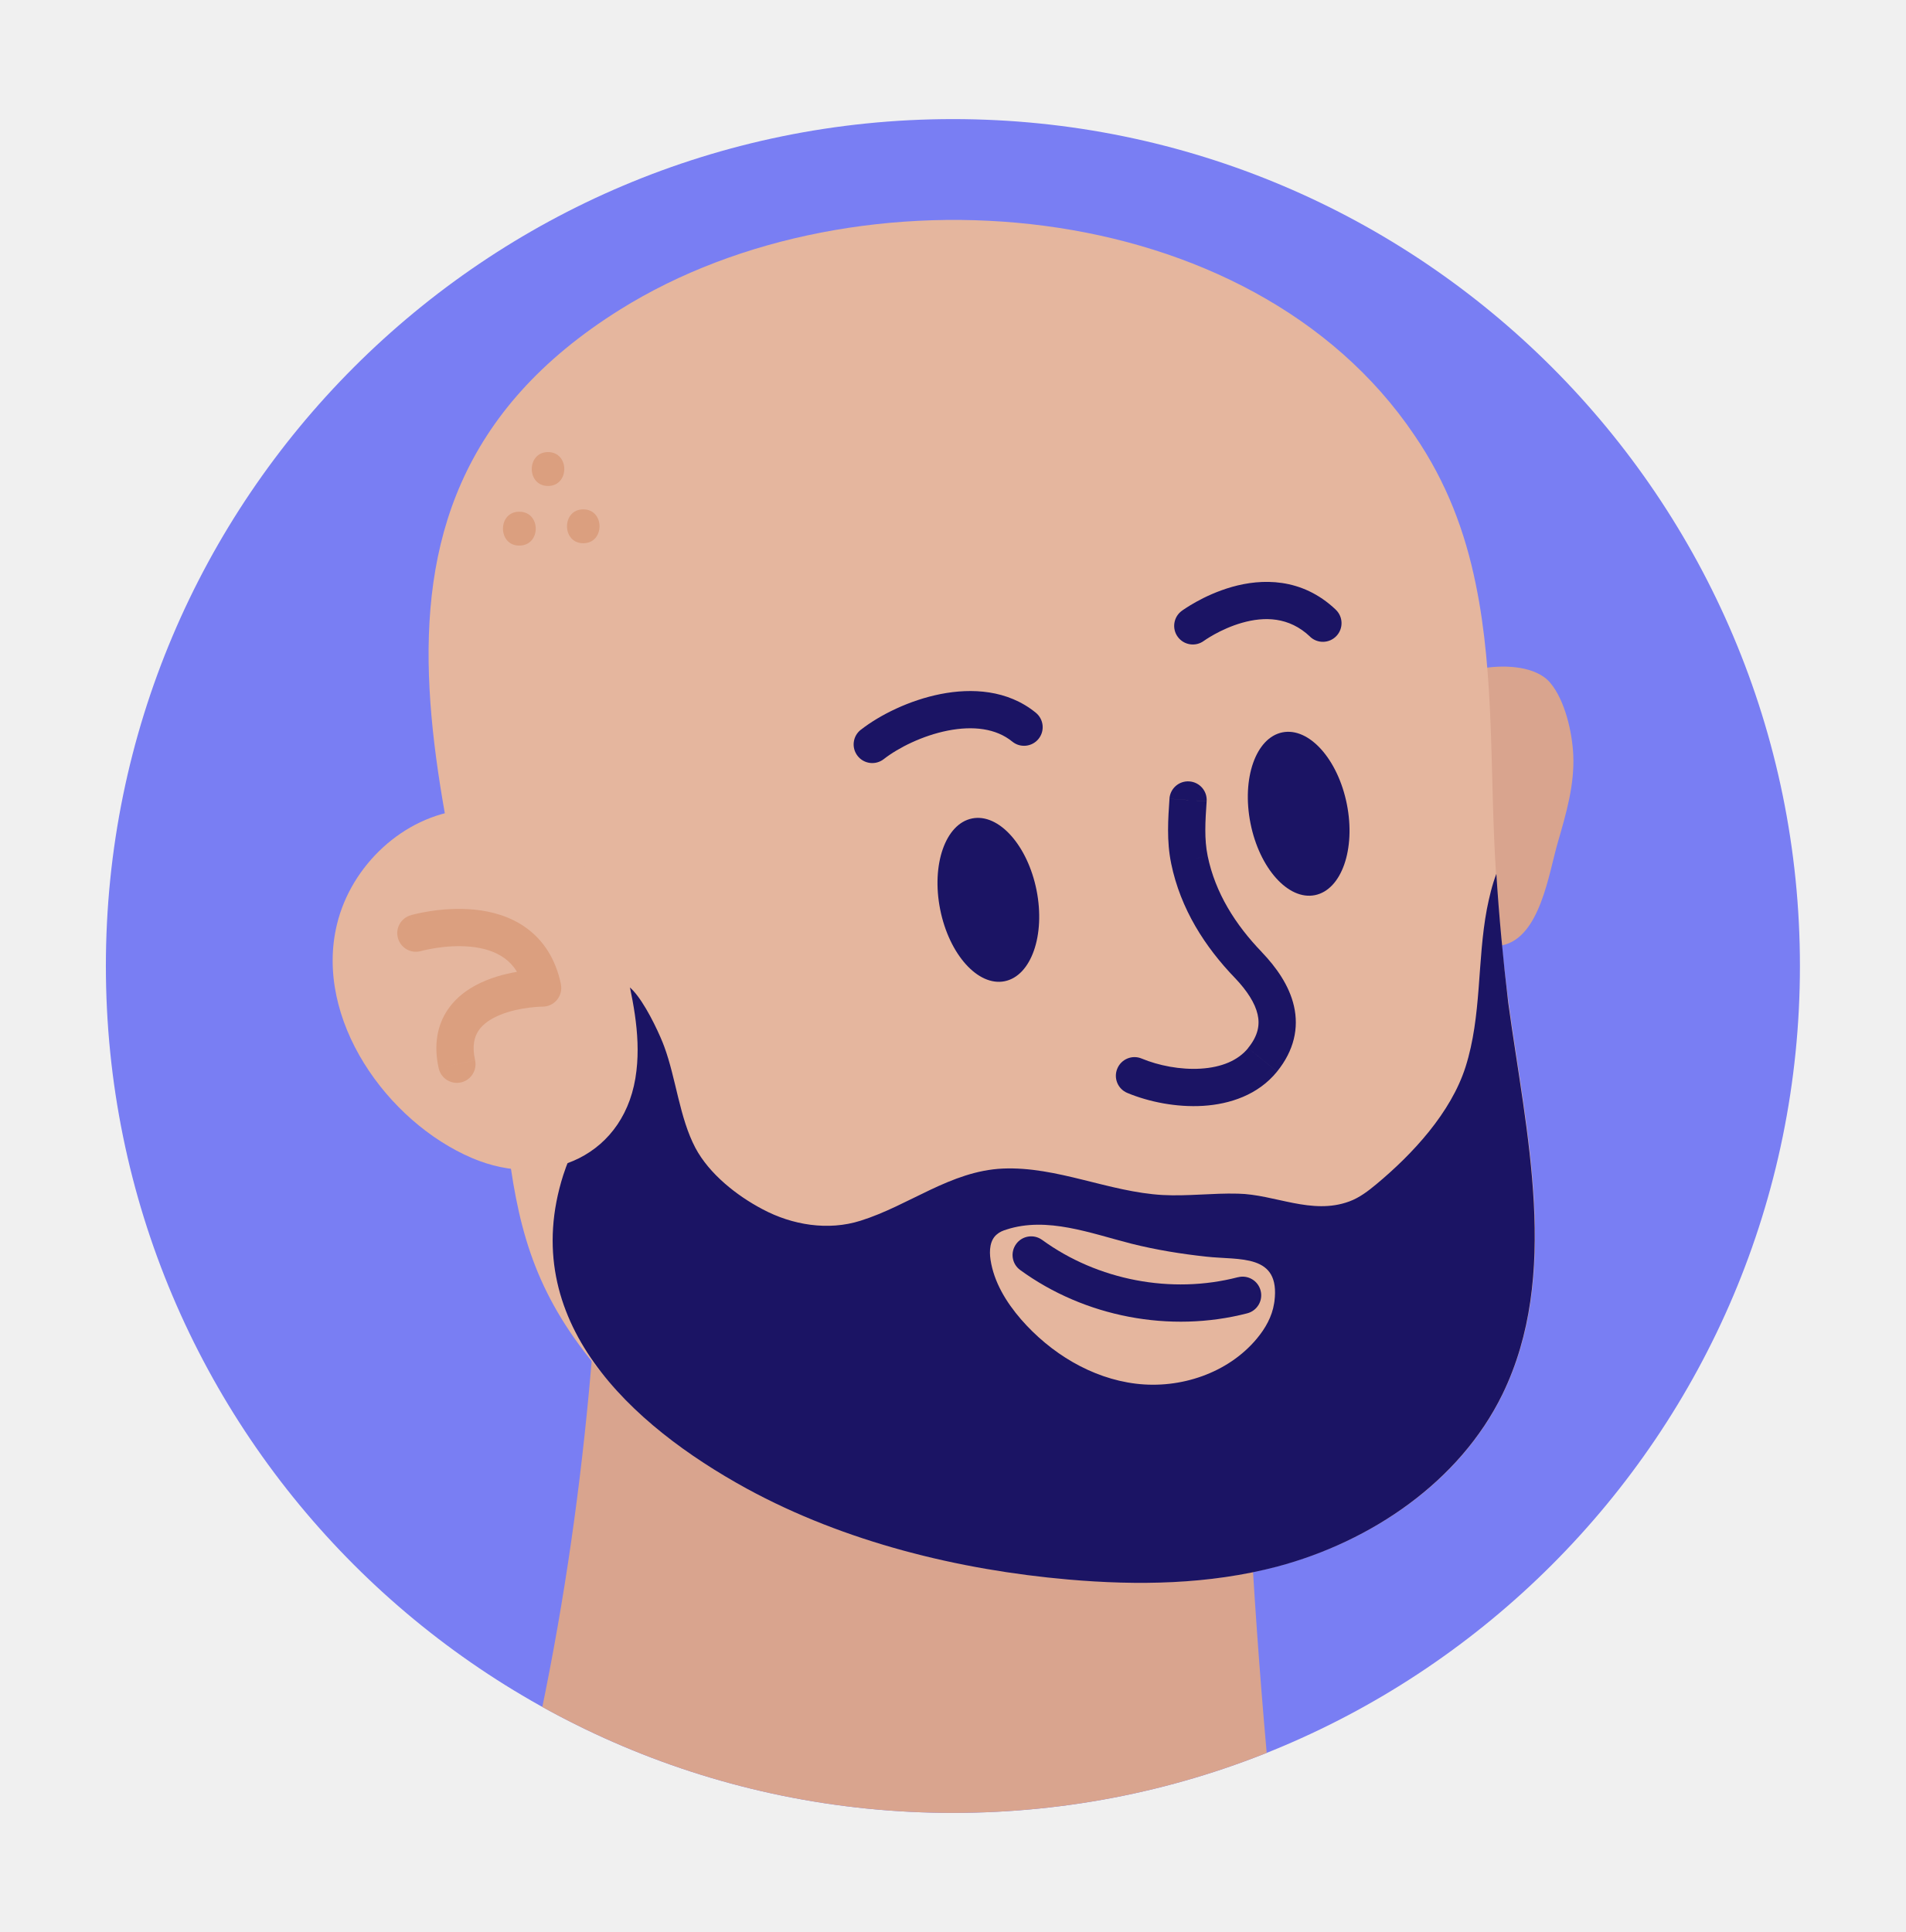
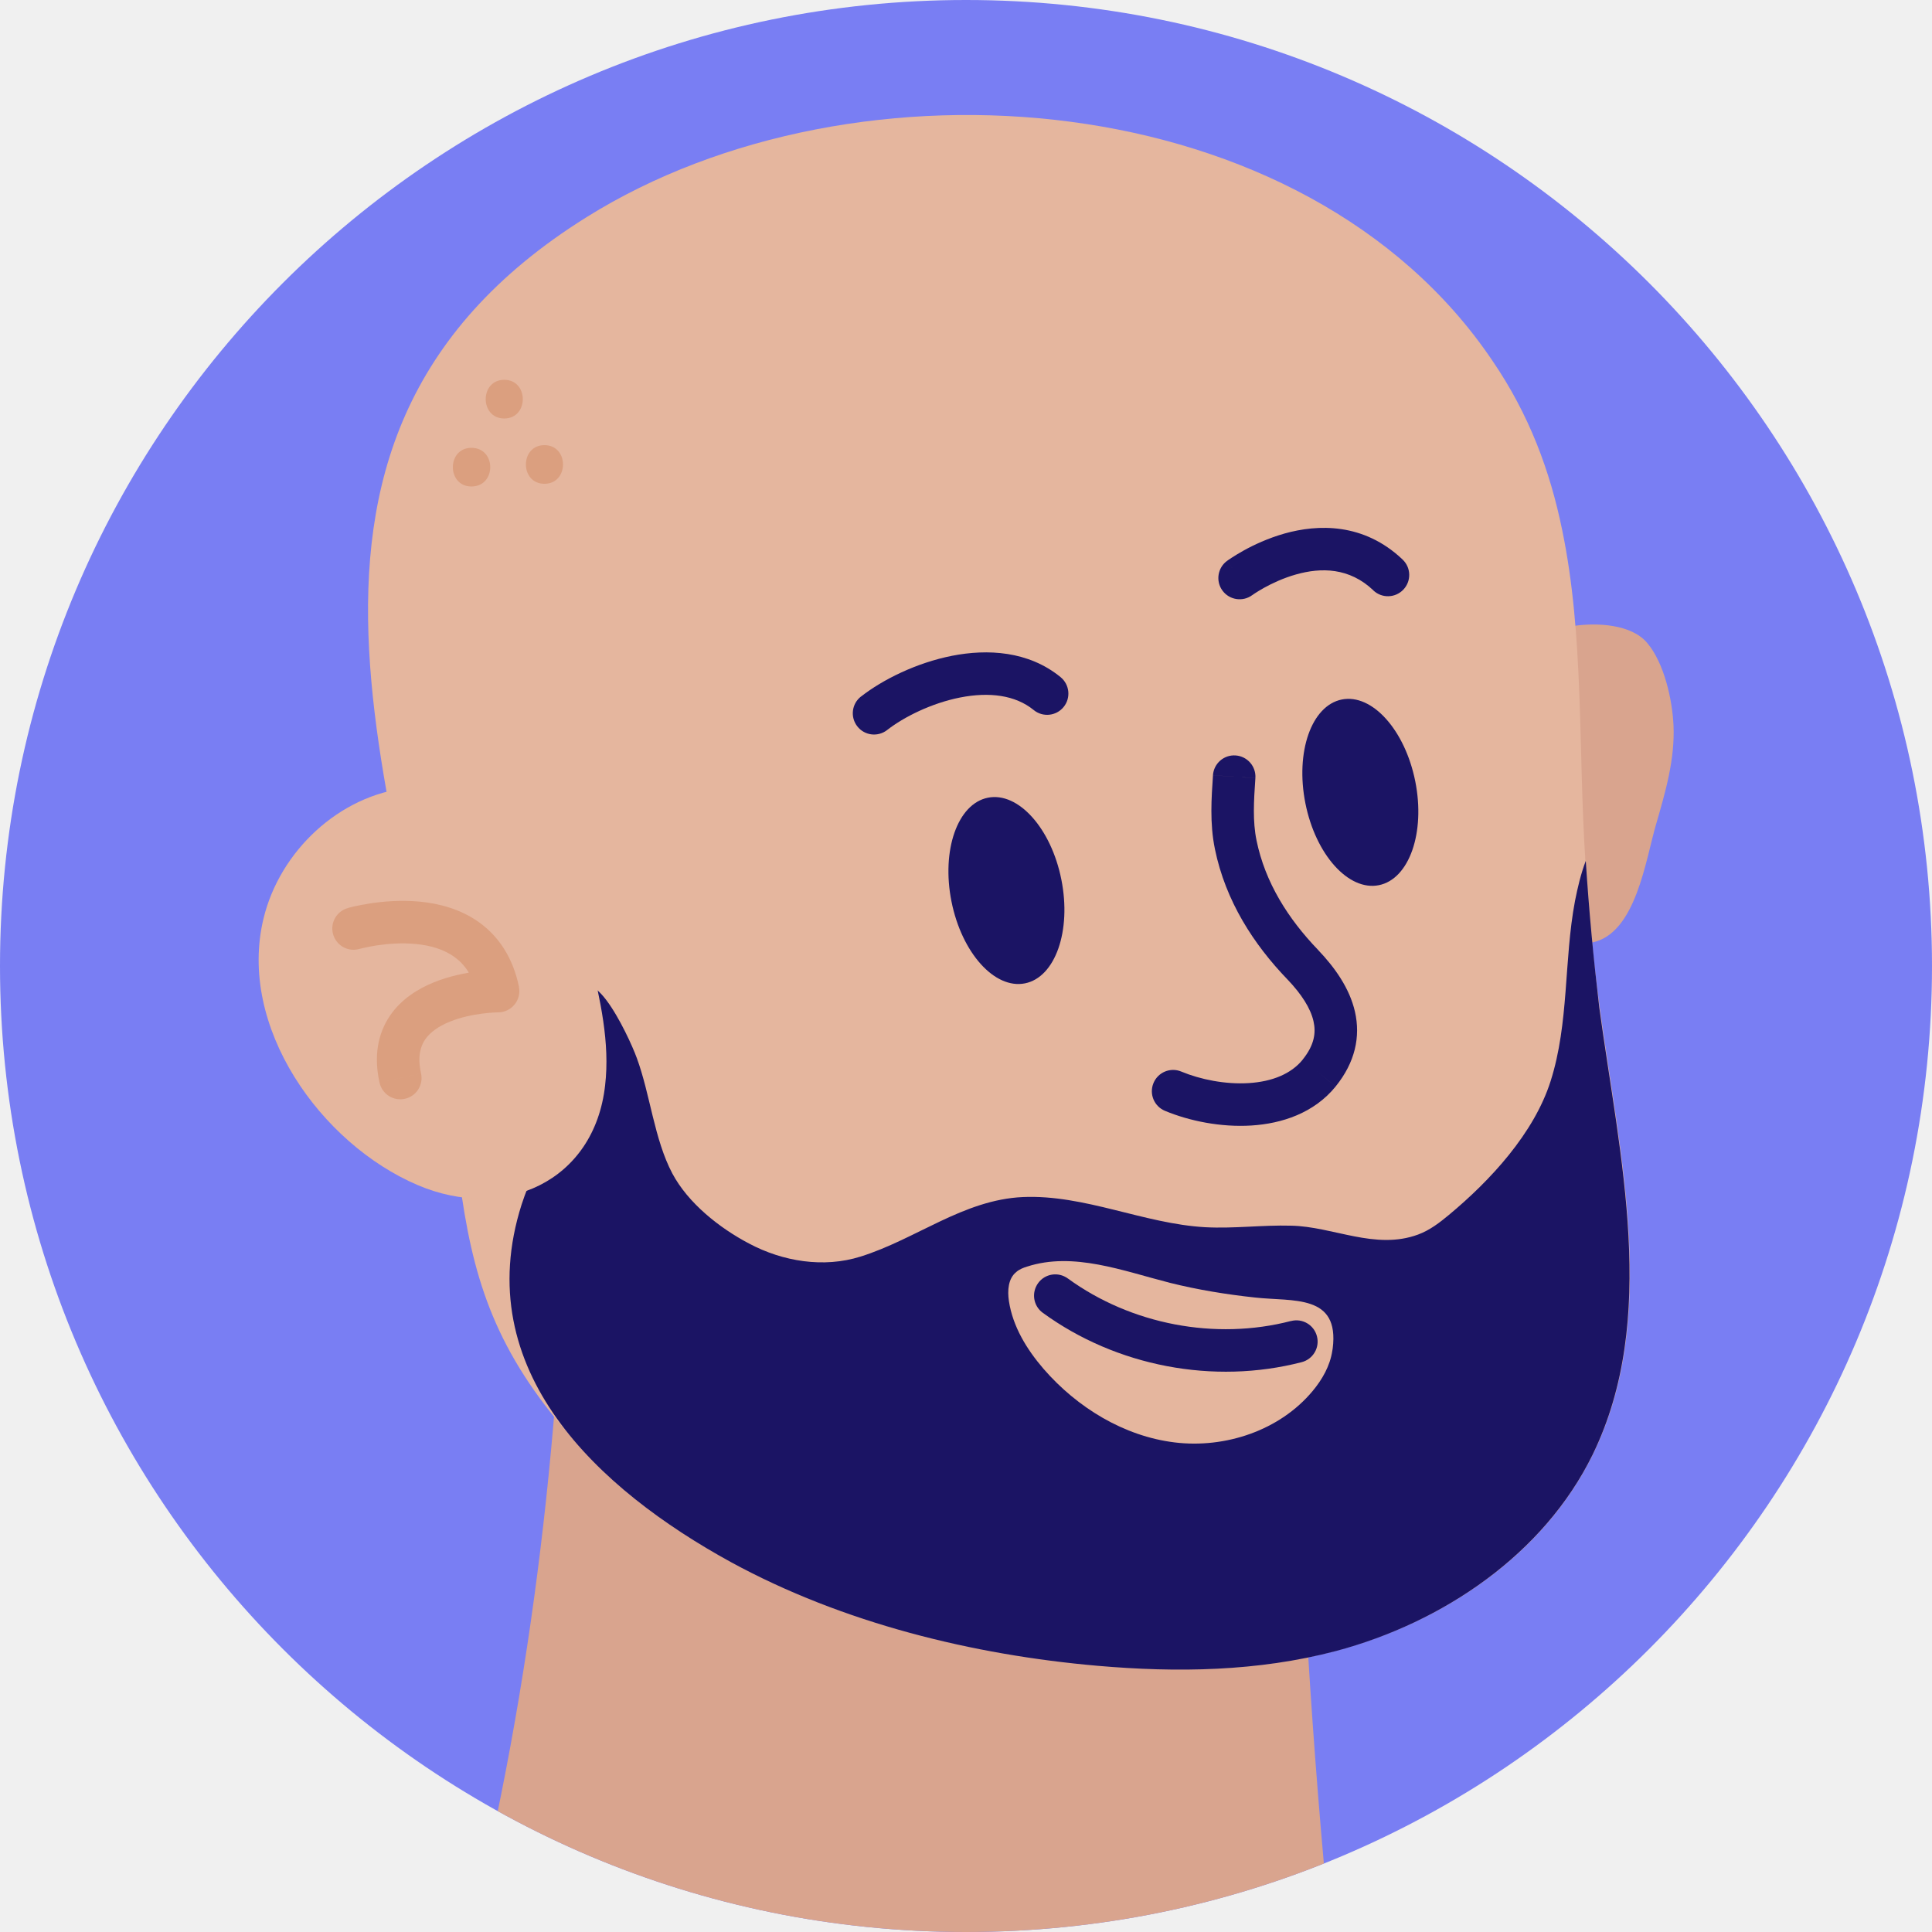
- <svg xmlns="http://www.w3.org/2000/svg" width="72" height="73" viewBox="0 0 72 73" fill="none">
-   <g clip-path="url(#clip0_51487_16453)">
-     <path d="M68 4.5H4V68.5H68V4.5Z" fill="#797EF3" />
-     <path d="M53.28 33.735C52.883 32.737 52.845 31.623 52.806 30.548C52.768 29.242 52.973 27.86 53.638 26.823C54.15 26.017 54.957 25.415 56.121 25.236C56.889 25.121 58.041 25.172 58.566 25.799C59.129 26.465 59.398 27.681 59.437 28.526C59.488 29.652 59.168 30.74 58.861 31.802C58.515 32.967 58.195 35.425 56.749 35.719C55.225 36.052 53.817 35.118 53.28 33.735Z" fill="#D9A48E" />
-     <path d="M48.07 68.5H19.59C19.693 68.065 19.795 67.63 19.898 67.194C21.933 58.465 22.726 50.004 22.841 40.852C30.048 43.514 37.626 42.375 45.062 42.26C47.827 42.222 46.906 45.358 46.931 48.289C46.969 51.95 47.11 55.598 47.328 59.233C47.52 62.331 47.763 65.428 48.07 68.5Z" fill="#D9A48E" />
-     <path d="M55.751 22.062C56.48 25.582 56.275 29.294 56.519 33.018C56.621 34.644 56.775 36.257 56.992 37.87C57.671 42.836 58.963 48.161 56.775 52.666C55.162 55.982 51.834 58.234 48.263 59.182C45.677 59.873 43.015 59.898 40.365 59.668C36.256 59.31 31.943 58.273 28.231 56.238C25.952 54.996 23.904 53.37 22.266 51.322C20.115 48.609 19.527 46.228 19.143 42.938C17.85 31.892 11.232 19.31 23.431 11.694C32.378 6.1 47.251 7.278 53.434 16.442C54.663 18.234 55.354 20.116 55.751 22.062Z" fill="#E5B69E" />
-     <path d="M37.953 37.076C38.958 36.875 39.498 35.336 39.16 33.637C38.821 31.939 37.731 30.724 36.726 30.925C35.721 31.125 35.18 32.665 35.519 34.363C35.858 36.062 36.947 37.276 37.953 37.076Z" fill="#1B1464" />
-     <path d="M49.676 33.823C50.682 33.623 51.222 32.083 50.883 30.385C50.544 28.686 49.455 27.472 48.45 27.672C47.444 27.873 46.904 29.412 47.243 31.111C47.582 32.809 48.671 34.024 49.676 33.823Z" fill="#1B1464" />
-     <path d="M33.386 28.684C33.942 28.25 34.856 27.793 35.808 27.605C36.766 27.417 37.632 27.522 38.243 28.021L39.133 26.931C38.067 26.06 36.707 25.994 35.537 26.224C34.362 26.456 33.245 27.009 32.521 27.575L33.386 28.684ZM38.243 28.021C38.543 28.267 38.988 28.222 39.233 27.921C39.479 27.621 39.434 27.177 39.133 26.931L38.243 28.021ZM32.521 27.573C32.214 27.813 32.16 28.254 32.399 28.561C32.639 28.869 33.08 28.922 33.388 28.683L32.521 27.573Z" fill="#1B1464" />
-     <path d="M45.062 23.649C45.48 24.216 45.48 24.216 45.48 24.216C45.48 24.216 45.481 24.215 45.482 24.215C45.485 24.212 45.49 24.208 45.499 24.203C45.514 24.192 45.54 24.175 45.574 24.152C45.644 24.107 45.747 24.042 45.879 23.969C46.145 23.822 46.513 23.648 46.93 23.53C47.764 23.294 48.698 23.299 49.494 24.056L50.464 23.036C49.172 21.808 47.649 21.864 46.547 22.175C45.997 22.332 45.527 22.554 45.198 22.737C45.032 22.83 44.898 22.912 44.805 22.973C44.758 23.004 44.721 23.029 44.694 23.047C44.681 23.056 44.669 23.064 44.662 23.07C44.658 23.073 44.654 23.075 44.651 23.078C44.65 23.079 44.649 23.079 44.648 23.08L44.646 23.082C44.645 23.082 44.645 23.082 45.062 23.649ZM49.492 24.057C49.774 24.325 50.219 24.314 50.488 24.032C50.756 23.75 50.746 23.304 50.463 23.036L49.492 24.057ZM44.645 23.082C44.333 23.312 44.266 23.754 44.497 24.066C44.727 24.378 45.169 24.445 45.481 24.215L44.645 23.082Z" fill="#1B1464" />
-     <path d="M38.542 47.987C40.978 49.762 44.202 50.379 47.121 49.623L46.767 48.259C44.259 48.911 41.467 48.376 39.371 46.849L38.542 47.987ZM47.121 49.623C47.497 49.525 47.724 49.141 47.625 48.765C47.528 48.389 47.144 48.162 46.767 48.261L47.121 49.623ZM39.371 46.85C39.058 46.621 38.616 46.69 38.389 47.005C38.161 47.32 38.228 47.76 38.543 47.988L39.371 46.85Z" fill="#1B1464" />
-     <path d="M45.624 32.339C45.494 31.706 45.533 31.049 45.586 30.277L44.182 30.182C44.132 30.921 44.069 31.773 44.246 32.625L45.624 32.339ZM47.669 35.973C46.67 34.937 45.91 33.734 45.624 32.34L44.245 32.623C44.599 34.351 45.53 35.785 46.655 36.952L47.669 35.973ZM48.246 40.489C48.891 39.692 49.073 38.842 48.885 38.016C48.707 37.233 48.214 36.546 47.671 35.977L46.651 36.947C47.119 37.438 47.415 37.904 47.511 38.328C47.598 38.707 47.543 39.119 47.151 39.601L48.246 40.489ZM42.591 41.297C43.404 41.635 44.446 41.846 45.454 41.784C46.46 41.721 47.529 41.374 48.246 40.49L47.153 39.603C46.77 40.075 46.142 40.33 45.366 40.378C44.593 40.427 43.766 40.261 43.131 39.997L42.591 41.297ZM45.586 30.275C45.613 29.887 45.32 29.552 44.931 29.525C44.543 29.498 44.207 29.791 44.181 30.181L45.586 30.275ZM44.934 32.481L45.624 32.34V32.339L44.934 32.481ZM47.162 36.462L47.671 35.977C47.67 35.975 47.669 35.974 47.667 35.973L47.162 36.462ZM43.131 39.997C42.773 39.847 42.36 40.017 42.211 40.377C42.061 40.736 42.231 41.148 42.591 41.297L43.131 39.997Z" fill="#1B1464" />
-     <path d="M48.147 49.172C48.147 49.198 48.135 49.223 48.135 49.249C48.058 49.748 47.802 50.196 47.482 50.58C46.394 51.886 44.589 52.487 42.912 52.282C41.235 52.078 39.687 51.13 38.573 49.85C38.01 49.198 37.549 48.442 37.421 47.598C37.37 47.252 37.395 46.855 37.664 46.638C37.767 46.548 37.895 46.497 38.023 46.458C39.559 45.959 41.197 46.599 42.759 46.996C43.68 47.226 44.627 47.38 45.575 47.482C46.829 47.623 48.378 47.354 48.147 49.172ZM56.531 33.018C56.365 33.454 56.263 33.902 56.173 34.35C55.802 36.321 55.981 38.382 55.367 40.314C54.816 42.042 53.37 43.604 52 44.743C51.693 44.999 51.36 45.255 50.976 45.396C49.555 45.921 48.16 45.127 46.765 45.102C45.818 45.076 44.871 45.204 43.923 45.153C41.888 45.038 39.93 44.065 37.882 44.154C35.911 44.244 34.349 45.55 32.506 46.126C31.29 46.51 29.933 46.292 28.807 45.69C27.834 45.178 26.797 44.359 26.272 43.374C25.671 42.234 25.543 40.762 25.095 39.546C24.826 38.804 23.367 35.706 23.021 37.972C22.803 39.367 22.739 40.737 22.227 42.081C21.933 42.862 21.536 43.604 21.28 44.398C19.527 49.902 23.827 53.844 28.218 56.25C31.93 58.273 36.243 59.322 40.352 59.681C42.989 59.911 45.664 59.873 48.25 59.194C51.808 58.247 55.149 55.982 56.762 52.679C58.951 48.174 57.658 42.849 56.979 37.882C56.787 36.257 56.634 34.644 56.531 33.018Z" fill="#1B1464" />
-     <path d="M21.229 31.764C20.294 30.906 19.078 30.42 17.517 30.599C15.238 30.842 13.267 32.698 12.73 34.926C11.859 38.51 14.624 42.388 17.837 43.758C20.691 44.974 23.686 43.655 24.045 40.455C24.211 39.034 23.878 37.614 23.558 36.231C23.174 34.554 22.432 32.852 21.229 31.764Z" fill="#E5B69E" />
-     <path d="M20.499 37.332C20.499 36.628 20.499 36.628 20.499 36.628C20.499 36.628 20.499 36.628 20.498 36.628H20.497C20.495 36.628 20.494 36.628 20.493 36.628C20.489 36.628 20.485 36.628 20.48 36.628C20.47 36.628 20.456 36.628 20.439 36.629C20.404 36.63 20.356 36.632 20.297 36.634C20.178 36.641 20.011 36.654 19.816 36.678C19.428 36.728 18.898 36.828 18.377 37.039C17.86 37.248 17.295 37.588 16.914 38.152C16.517 38.74 16.378 39.482 16.573 40.364L17.948 40.058C17.824 39.5 17.93 39.164 18.08 38.94C18.246 38.694 18.53 38.494 18.904 38.343C19.273 38.193 19.672 38.114 19.992 38.074C20.15 38.054 20.282 38.045 20.371 38.04C20.416 38.037 20.451 38.036 20.474 38.036C20.485 38.036 20.493 38.036 20.497 38.036C20.499 38.036 20.5 38.036 20.5 38.036C20.499 38.036 20.499 38.036 20.499 37.332ZM15.712 35.258C15.908 35.934 15.908 35.934 15.908 35.934C15.908 35.934 15.91 35.934 15.913 35.933C15.918 35.932 15.926 35.929 15.938 35.926C15.963 35.92 16 35.911 16.05 35.9C16.15 35.877 16.296 35.847 16.474 35.819C16.834 35.764 17.305 35.724 17.784 35.772C18.265 35.819 18.708 35.951 19.055 36.202C19.386 36.44 19.676 36.821 19.813 37.475L21.192 37.189C20.988 36.211 20.512 35.517 19.881 35.06C19.267 34.616 18.556 34.433 17.924 34.37C17.29 34.307 16.692 34.361 16.261 34.426C16.043 34.46 15.863 34.497 15.735 34.526C15.671 34.542 15.62 34.554 15.583 34.563C15.565 34.568 15.549 34.572 15.539 34.575C15.534 34.576 15.529 34.577 15.526 34.579C15.525 34.579 15.524 34.58 15.523 34.58H15.521C15.521 34.58 15.521 34.58 15.52 34.58C15.516 34.583 15.516 34.583 15.712 35.258ZM16.573 40.364C16.658 40.744 17.034 40.983 17.413 40.899C17.792 40.816 18.031 40.438 17.948 40.06L16.573 40.364ZM20.499 37.332V38.036C20.712 38.036 20.911 37.94 21.046 37.776C21.179 37.612 21.233 37.396 21.189 37.189L20.499 37.332ZM15.516 34.583C15.142 34.691 14.927 35.082 15.036 35.454C15.145 35.828 15.535 36.043 15.908 35.934L15.516 34.583Z" fill="#DB9F7F" />
-     <path d="M19.616 19.335C18.797 19.335 18.797 20.615 19.616 20.615C20.448 20.615 20.448 19.335 19.616 19.335Z" fill="#DB9F7F" />
-     <path d="M20.704 17.082C19.885 17.082 19.885 18.362 20.704 18.362C21.523 18.362 21.523 17.082 20.704 17.082Z" fill="#DB9F7F" />
-     <path d="M22.035 19.246C21.216 19.246 21.216 20.526 22.035 20.526C22.855 20.526 22.855 19.246 22.035 19.246Z" fill="#DB9F7F" />
+ <svg xmlns="http://www.w3.org/2000/svg" width="64" height="64" viewBox="0 0 64 64" fill="none">
+   <g clip-path="url(#clip0_56249_16316)">
+     <path d="M64 0H0V64H64V0Z" fill="#797EF3" />
+     <path d="M49.28 29.235C48.883 28.237 48.845 27.123 48.806 26.048C48.768 24.742 48.973 23.36 49.638 22.323C50.15 21.517 50.957 20.915 52.122 20.736C52.89 20.621 54.042 20.672 54.566 21.299C55.13 21.965 55.398 23.181 55.437 24.026C55.488 25.152 55.168 26.24 54.861 27.302C54.515 28.467 54.195 30.925 52.749 31.219C51.226 31.552 49.818 30.617 49.28 29.235Z" fill="#D9A48E" />
+     <path d="M44.07 64H15.59C15.693 63.565 15.795 63.13 15.898 62.694C17.933 53.965 18.726 45.504 18.841 36.352C26.048 39.014 33.626 37.875 41.062 37.76C43.827 37.722 42.906 40.858 42.931 43.789C42.969 47.45 43.11 51.098 43.328 54.733C43.52 57.831 43.763 60.928 44.07 64Z" fill="#D9A48E" />
+     <path d="M51.75 17.562C52.48 21.082 52.275 24.794 52.518 28.518C52.621 30.144 52.774 31.757 52.992 33.37C53.67 38.336 54.963 43.661 52.774 48.166C51.161 51.482 47.834 53.734 44.262 54.682C41.677 55.373 39.014 55.398 36.365 55.168C32.256 54.81 27.942 53.773 24.23 51.738C21.952 50.496 19.904 48.87 18.265 46.822C16.115 44.109 15.526 41.728 15.142 38.438C13.85 27.392 7.232 14.81 19.43 7.194C28.378 1.6 43.251 2.778 49.434 11.943C50.662 13.735 51.353 15.616 51.75 17.562Z" fill="#E5B69E" />
+     <path d="M33.953 32.575C34.958 32.375 35.498 30.835 35.159 29.137C34.821 27.439 33.731 26.224 32.726 26.425C31.72 26.625 31.18 28.165 31.519 29.863C31.858 31.562 32.947 32.776 33.953 32.575Z" fill="#1B1464" />
+     <path d="M45.676 29.323C46.681 29.123 47.222 27.583 46.883 25.885C46.544 24.186 45.455 22.972 44.449 23.172C43.444 23.373 42.904 24.912 43.243 26.611C43.581 28.309 44.671 29.524 45.676 29.323Z" fill="#1B1464" />
+     <path d="M29.386 24.184C29.942 23.75 30.856 23.293 31.808 23.105C32.766 22.917 33.632 23.022 34.243 23.521L35.133 22.431C34.067 21.56 32.707 21.494 31.537 21.724C30.362 21.956 29.245 22.509 28.521 23.075L29.386 24.184ZM34.243 23.521C34.543 23.767 34.988 23.722 35.233 23.421C35.479 23.121 35.434 22.677 35.133 22.431L34.243 23.521ZM28.521 23.073C28.214 23.313 28.16 23.754 28.399 24.061C28.639 24.369 29.08 24.422 29.388 24.183L28.521 23.073Z" fill="#1B1464" />
+     <path d="M41.062 19.149C41.48 19.716 41.48 19.716 41.48 19.716C41.48 19.716 41.481 19.715 41.482 19.715C41.485 19.712 41.49 19.708 41.499 19.703C41.514 19.692 41.54 19.675 41.574 19.652C41.644 19.607 41.747 19.542 41.879 19.469C42.145 19.322 42.513 19.148 42.93 19.03C43.764 18.794 44.698 18.799 45.494 19.556L46.464 18.536C45.172 17.308 43.649 17.364 42.547 17.675C41.997 17.832 41.527 18.054 41.198 18.237C41.032 18.33 40.898 18.412 40.805 18.473C40.758 18.504 40.721 18.529 40.694 18.547C40.681 18.556 40.669 18.564 40.662 18.57C40.658 18.573 40.654 18.575 40.651 18.578C40.65 18.579 40.649 18.579 40.648 18.58L40.646 18.582C40.645 18.582 40.645 18.582 41.062 19.149ZM45.492 19.557C45.774 19.825 46.219 19.814 46.488 19.532C46.756 19.25 46.746 18.804 46.463 18.536L45.492 19.557ZM40.645 18.582C40.333 18.812 40.266 19.254 40.497 19.566C40.727 19.878 41.169 19.945 41.481 19.715L40.645 18.582Z" fill="#1B1464" />
+     <path d="M34.542 43.487C36.978 45.262 40.202 45.879 43.121 45.123L42.767 43.759C40.259 44.411 37.467 43.876 35.371 42.349L34.542 43.487ZM43.121 45.123C43.497 45.025 43.724 44.641 43.625 44.265C43.528 43.889 43.144 43.662 42.767 43.761L43.121 45.123ZM35.371 42.35C35.058 42.121 34.616 42.19 34.389 42.505C34.161 42.82 34.228 43.26 34.543 43.488L35.371 42.35Z" fill="#1B1464" />
+     <path d="M41.624 27.839C41.494 27.206 41.533 26.549 41.586 25.777L40.182 25.682C40.132 26.421 40.069 27.273 40.246 28.126L41.624 27.839ZM43.669 31.473C42.67 30.437 41.91 29.234 41.624 27.84L40.245 28.123C40.599 29.851 41.53 31.285 42.655 32.452L43.669 31.473ZM44.246 35.989C44.891 35.192 45.073 34.343 44.885 33.516C44.707 32.734 44.214 32.046 43.671 31.477L42.651 32.447C43.119 32.938 43.415 33.404 43.511 33.828C43.598 34.207 43.543 34.619 43.151 35.102L44.246 35.989ZM38.591 36.798C39.404 37.136 40.446 37.347 41.454 37.284C42.46 37.221 43.529 36.874 44.246 35.99L43.153 35.103C42.77 35.575 42.142 35.83 41.366 35.879C40.593 35.927 39.766 35.761 39.131 35.497L38.591 36.798ZM41.586 25.776C41.613 25.388 41.32 25.052 40.931 25.025C40.543 24.998 40.207 25.292 40.181 25.681L41.586 25.776ZM40.934 27.981L41.624 27.84V27.839L40.934 27.981ZM43.162 31.962L43.671 31.477C43.67 31.475 43.669 31.474 43.667 31.473L43.162 31.962ZM39.131 35.497C38.773 35.347 38.36 35.518 38.211 35.877C38.061 36.236 38.231 36.648 38.591 36.798L39.131 35.497Z" fill="#1B1464" />
+     <path d="M44.147 44.672C44.147 44.697 44.134 44.723 44.134 44.749C44.058 45.248 43.802 45.696 43.482 46.08C42.394 47.386 40.589 47.987 38.912 47.782C37.235 47.578 35.686 46.63 34.573 45.35C34.01 44.697 33.549 43.942 33.421 43.097C33.37 42.752 33.395 42.355 33.664 42.138C33.766 42.048 33.894 41.997 34.022 41.958C35.558 41.459 37.197 42.099 38.758 42.496C39.68 42.726 40.627 42.88 41.574 42.982C42.829 43.123 44.378 42.854 44.147 44.672ZM52.531 28.518C52.365 28.953 52.262 29.401 52.173 29.849C51.802 31.821 51.981 33.882 51.366 35.814C50.816 37.542 49.37 39.104 48 40.243C47.693 40.499 47.36 40.755 46.976 40.896C45.555 41.421 44.16 40.627 42.765 40.602C41.818 40.576 40.87 40.704 39.923 40.653C37.888 40.538 35.93 39.565 33.882 39.654C31.91 39.744 30.349 41.05 28.506 41.626C27.29 42.01 25.933 41.792 24.806 41.19C23.834 40.678 22.797 39.859 22.272 38.873C21.67 37.734 21.542 36.262 21.094 35.046C20.826 34.304 19.366 31.206 19.021 33.472C18.803 34.867 18.739 36.237 18.227 37.581C17.933 38.361 17.536 39.104 17.28 39.898C15.526 45.401 19.827 49.344 24.218 51.75C27.93 53.773 32.243 54.822 36.352 55.181C38.989 55.411 41.664 55.373 44.25 54.694C47.808 53.747 51.149 51.481 52.762 48.179C54.95 43.673 53.658 38.349 52.979 33.382C52.787 31.757 52.634 30.144 52.531 28.518Z" fill="#1B1464" />
+     <path d="M17.229 27.264C16.294 26.406 15.078 25.92 13.517 26.099C11.238 26.342 9.267 28.198 8.73 30.426C7.859 34.01 10.624 37.888 13.837 39.258C16.691 40.474 19.686 39.155 20.045 35.955C20.211 34.534 19.878 33.114 19.558 31.731C19.174 30.054 18.432 28.352 17.229 27.264Z" fill="#E5B69E" />
+     <path d="M16.499 32.832C16.499 32.128 16.499 32.128 16.499 32.128C16.499 32.128 16.499 32.128 16.498 32.128H16.497C16.495 32.128 16.494 32.128 16.493 32.128C16.489 32.128 16.485 32.128 16.48 32.128C16.47 32.128 16.456 32.128 16.439 32.129C16.404 32.131 16.356 32.132 16.297 32.135C16.178 32.141 16.011 32.154 15.816 32.178C15.428 32.228 14.898 32.328 14.377 32.539C13.86 32.748 13.295 33.088 12.914 33.653C12.517 34.24 12.377 34.983 12.573 35.864L13.948 35.559C13.824 35 13.93 34.664 14.08 34.44C14.246 34.194 14.53 33.994 14.904 33.843C15.273 33.694 15.672 33.614 15.992 33.575C16.15 33.554 16.282 33.545 16.371 33.54C16.416 33.537 16.451 33.536 16.474 33.536C16.485 33.536 16.493 33.536 16.497 33.536C16.499 33.536 16.5 33.536 16.5 33.536C16.499 33.536 16.499 33.536 16.499 32.832ZM11.712 30.759C11.908 31.434 11.908 31.434 11.908 31.434C11.908 31.434 11.91 31.434 11.913 31.433C11.918 31.432 11.926 31.429 11.938 31.427C11.963 31.42 12 31.411 12.05 31.4C12.15 31.377 12.296 31.347 12.473 31.319C12.835 31.264 13.306 31.224 13.784 31.272C14.265 31.319 14.708 31.451 15.055 31.702C15.386 31.94 15.676 32.321 15.813 32.975L17.192 32.689C16.988 31.711 16.512 31.017 15.881 30.56C15.267 30.116 14.556 29.933 13.924 29.87C13.29 29.807 12.692 29.861 12.261 29.927C12.043 29.96 11.863 29.997 11.735 30.026C11.671 30.042 11.62 30.055 11.583 30.063C11.565 30.069 11.549 30.072 11.539 30.075C11.534 30.076 11.529 30.078 11.526 30.079C11.525 30.079 11.524 30.08 11.523 30.08H11.521C11.521 30.08 11.521 30.08 11.52 30.08C11.516 30.083 11.516 30.083 11.712 30.759ZM12.573 35.864C12.658 36.245 13.034 36.483 13.413 36.399C13.792 36.316 14.031 35.939 13.948 35.56L12.573 35.864ZM16.499 32.832V33.536C16.712 33.536 16.911 33.44 17.046 33.276C17.179 33.112 17.233 32.896 17.189 32.689L16.499 32.832ZM11.516 30.083C11.142 30.191 10.927 30.582 11.036 30.954C11.145 31.328 11.535 31.543 11.908 31.434L11.516 30.083Z" fill="#DB9F7F" />
+     <path d="M15.616 14.835C14.797 14.835 14.797 16.115 15.616 16.115C16.448 16.115 16.448 14.835 15.616 14.835Z" fill="#DB9F7F" />
+     <path d="M16.704 12.582C15.885 12.582 15.885 13.863 16.704 13.863C17.523 13.863 17.523 12.582 16.704 12.582Z" fill="#DB9F7F" />
+     <path d="M18.035 14.746C17.216 14.746 17.216 16.026 18.035 16.026C18.855 16.026 18.855 14.746 18.035 14.746Z" fill="#DB9F7F" />
  </g>
  <defs>
-     <clipPath id="clip0_51487_16453">
-       <rect x="4" y="4.5" width="64" height="64" rx="32" fill="white" />
+     <clipPath id="clip0_56249_16316">
+       <rect width="64" height="64" rx="32" fill="white" />
    </clipPath>
  </defs>
</svg>
